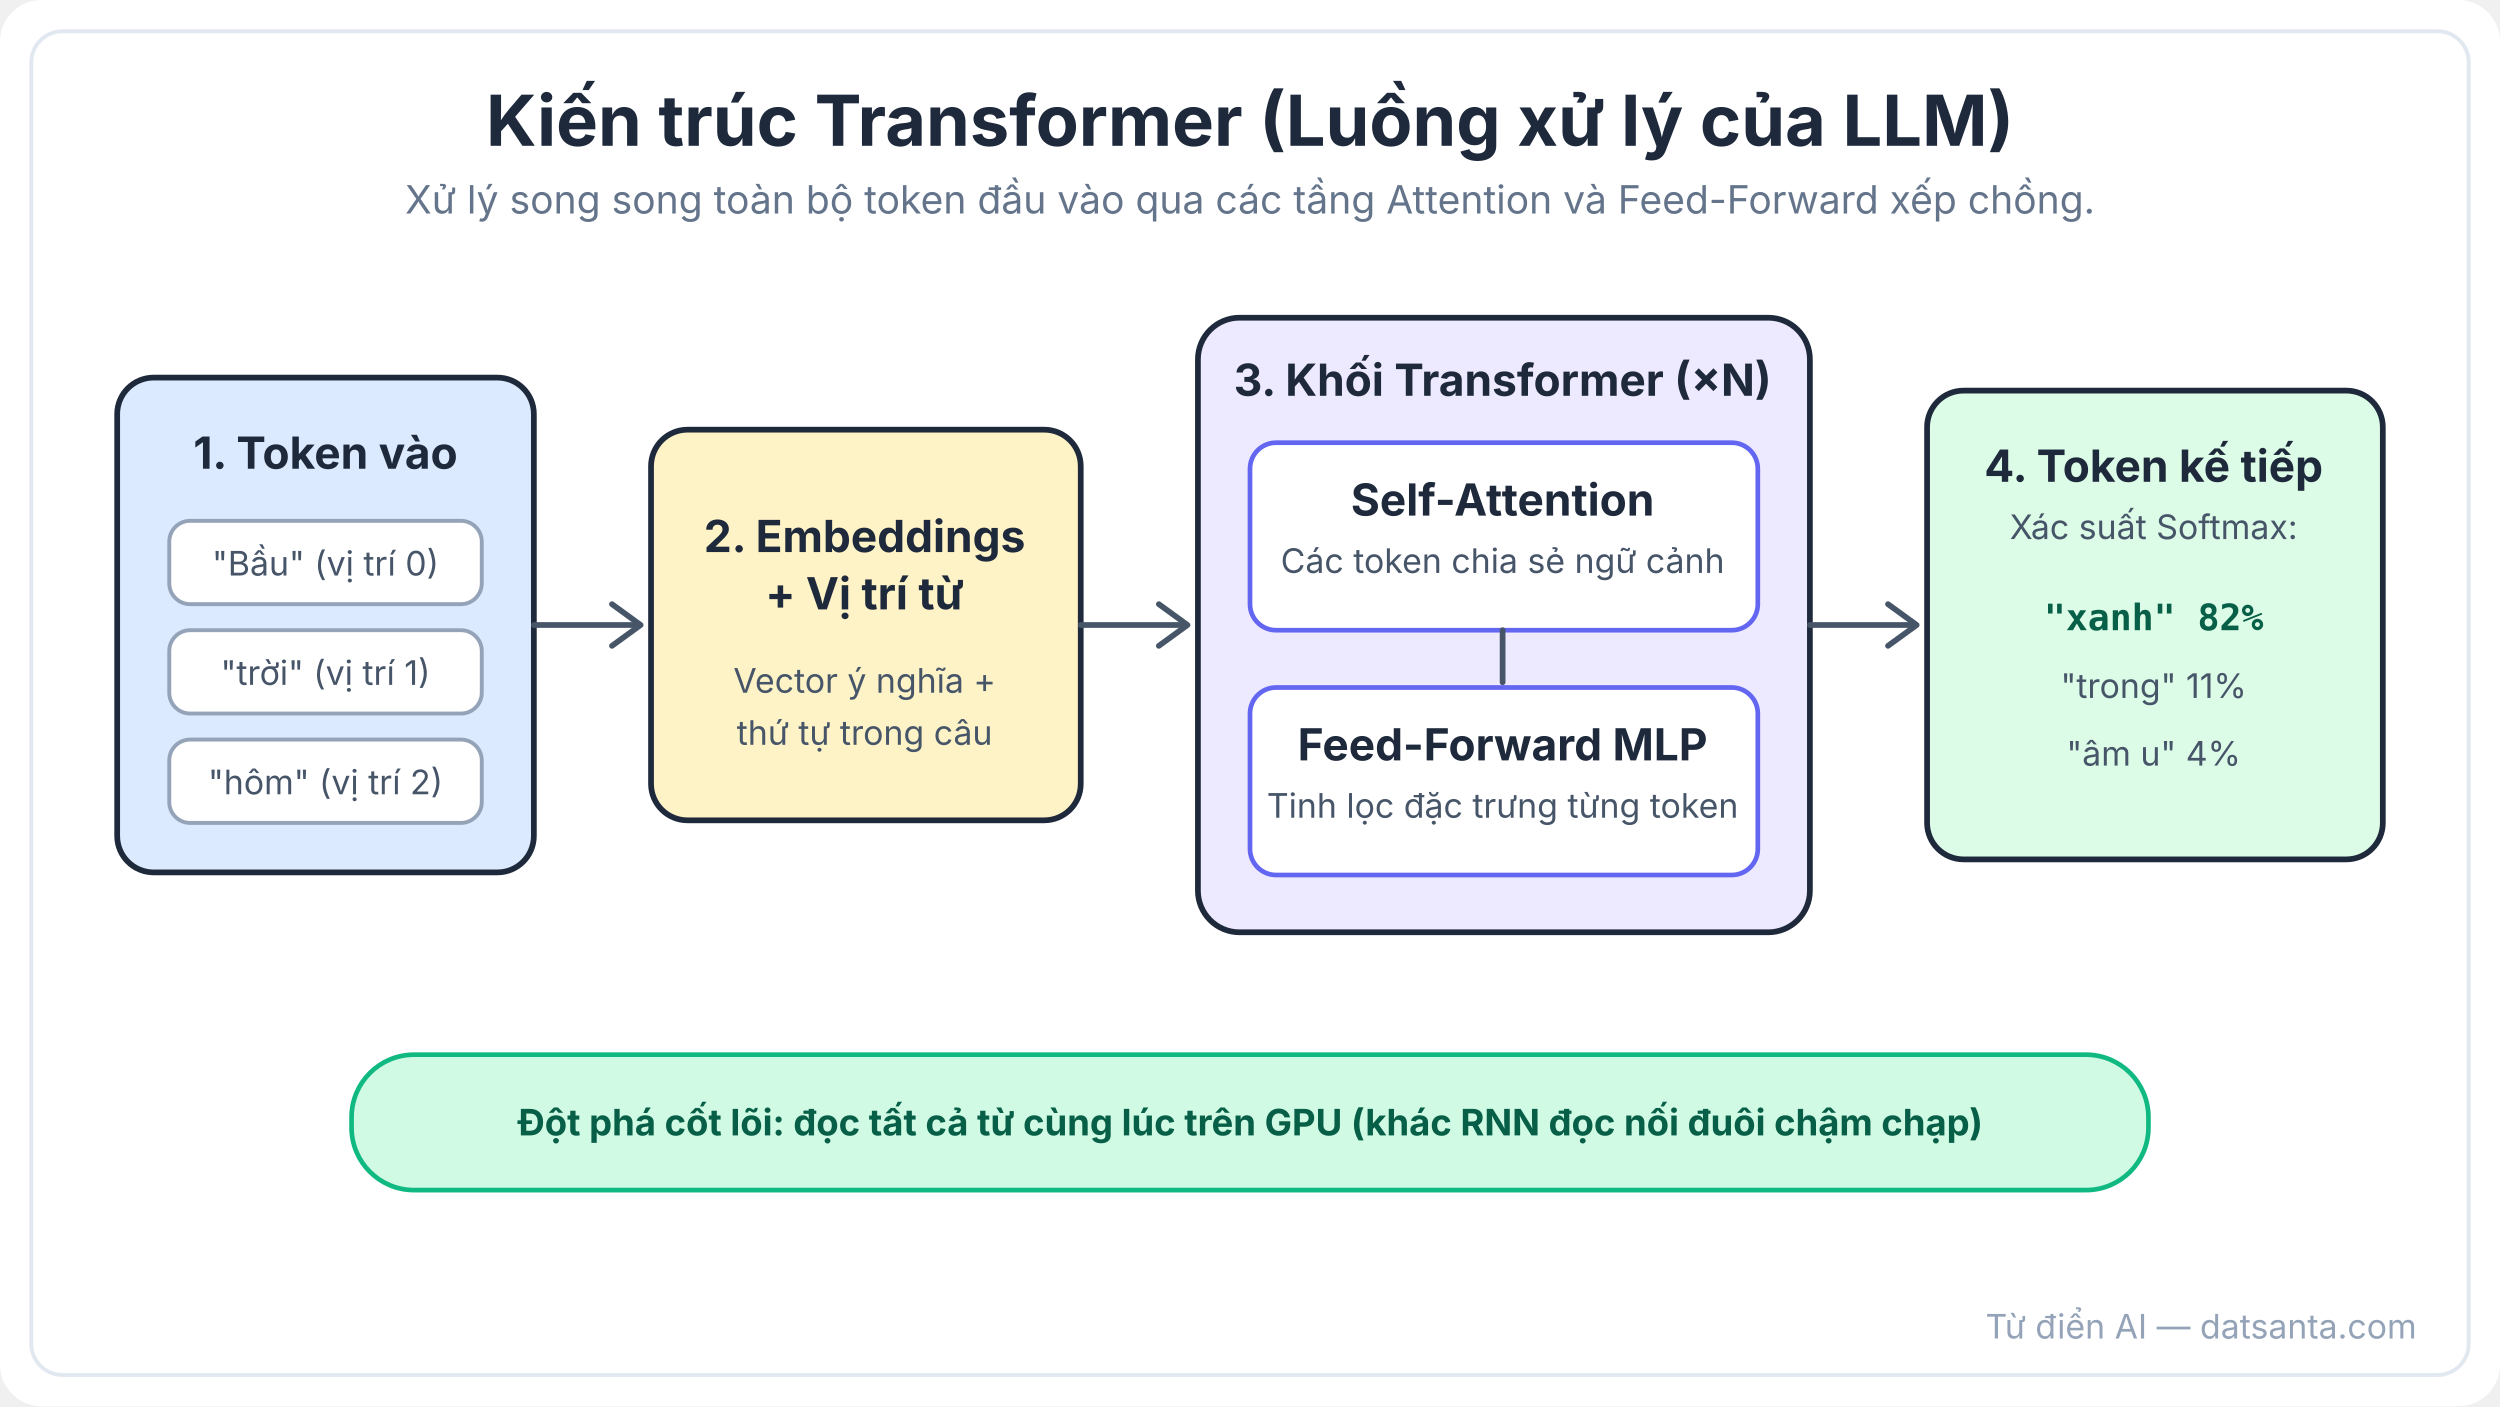
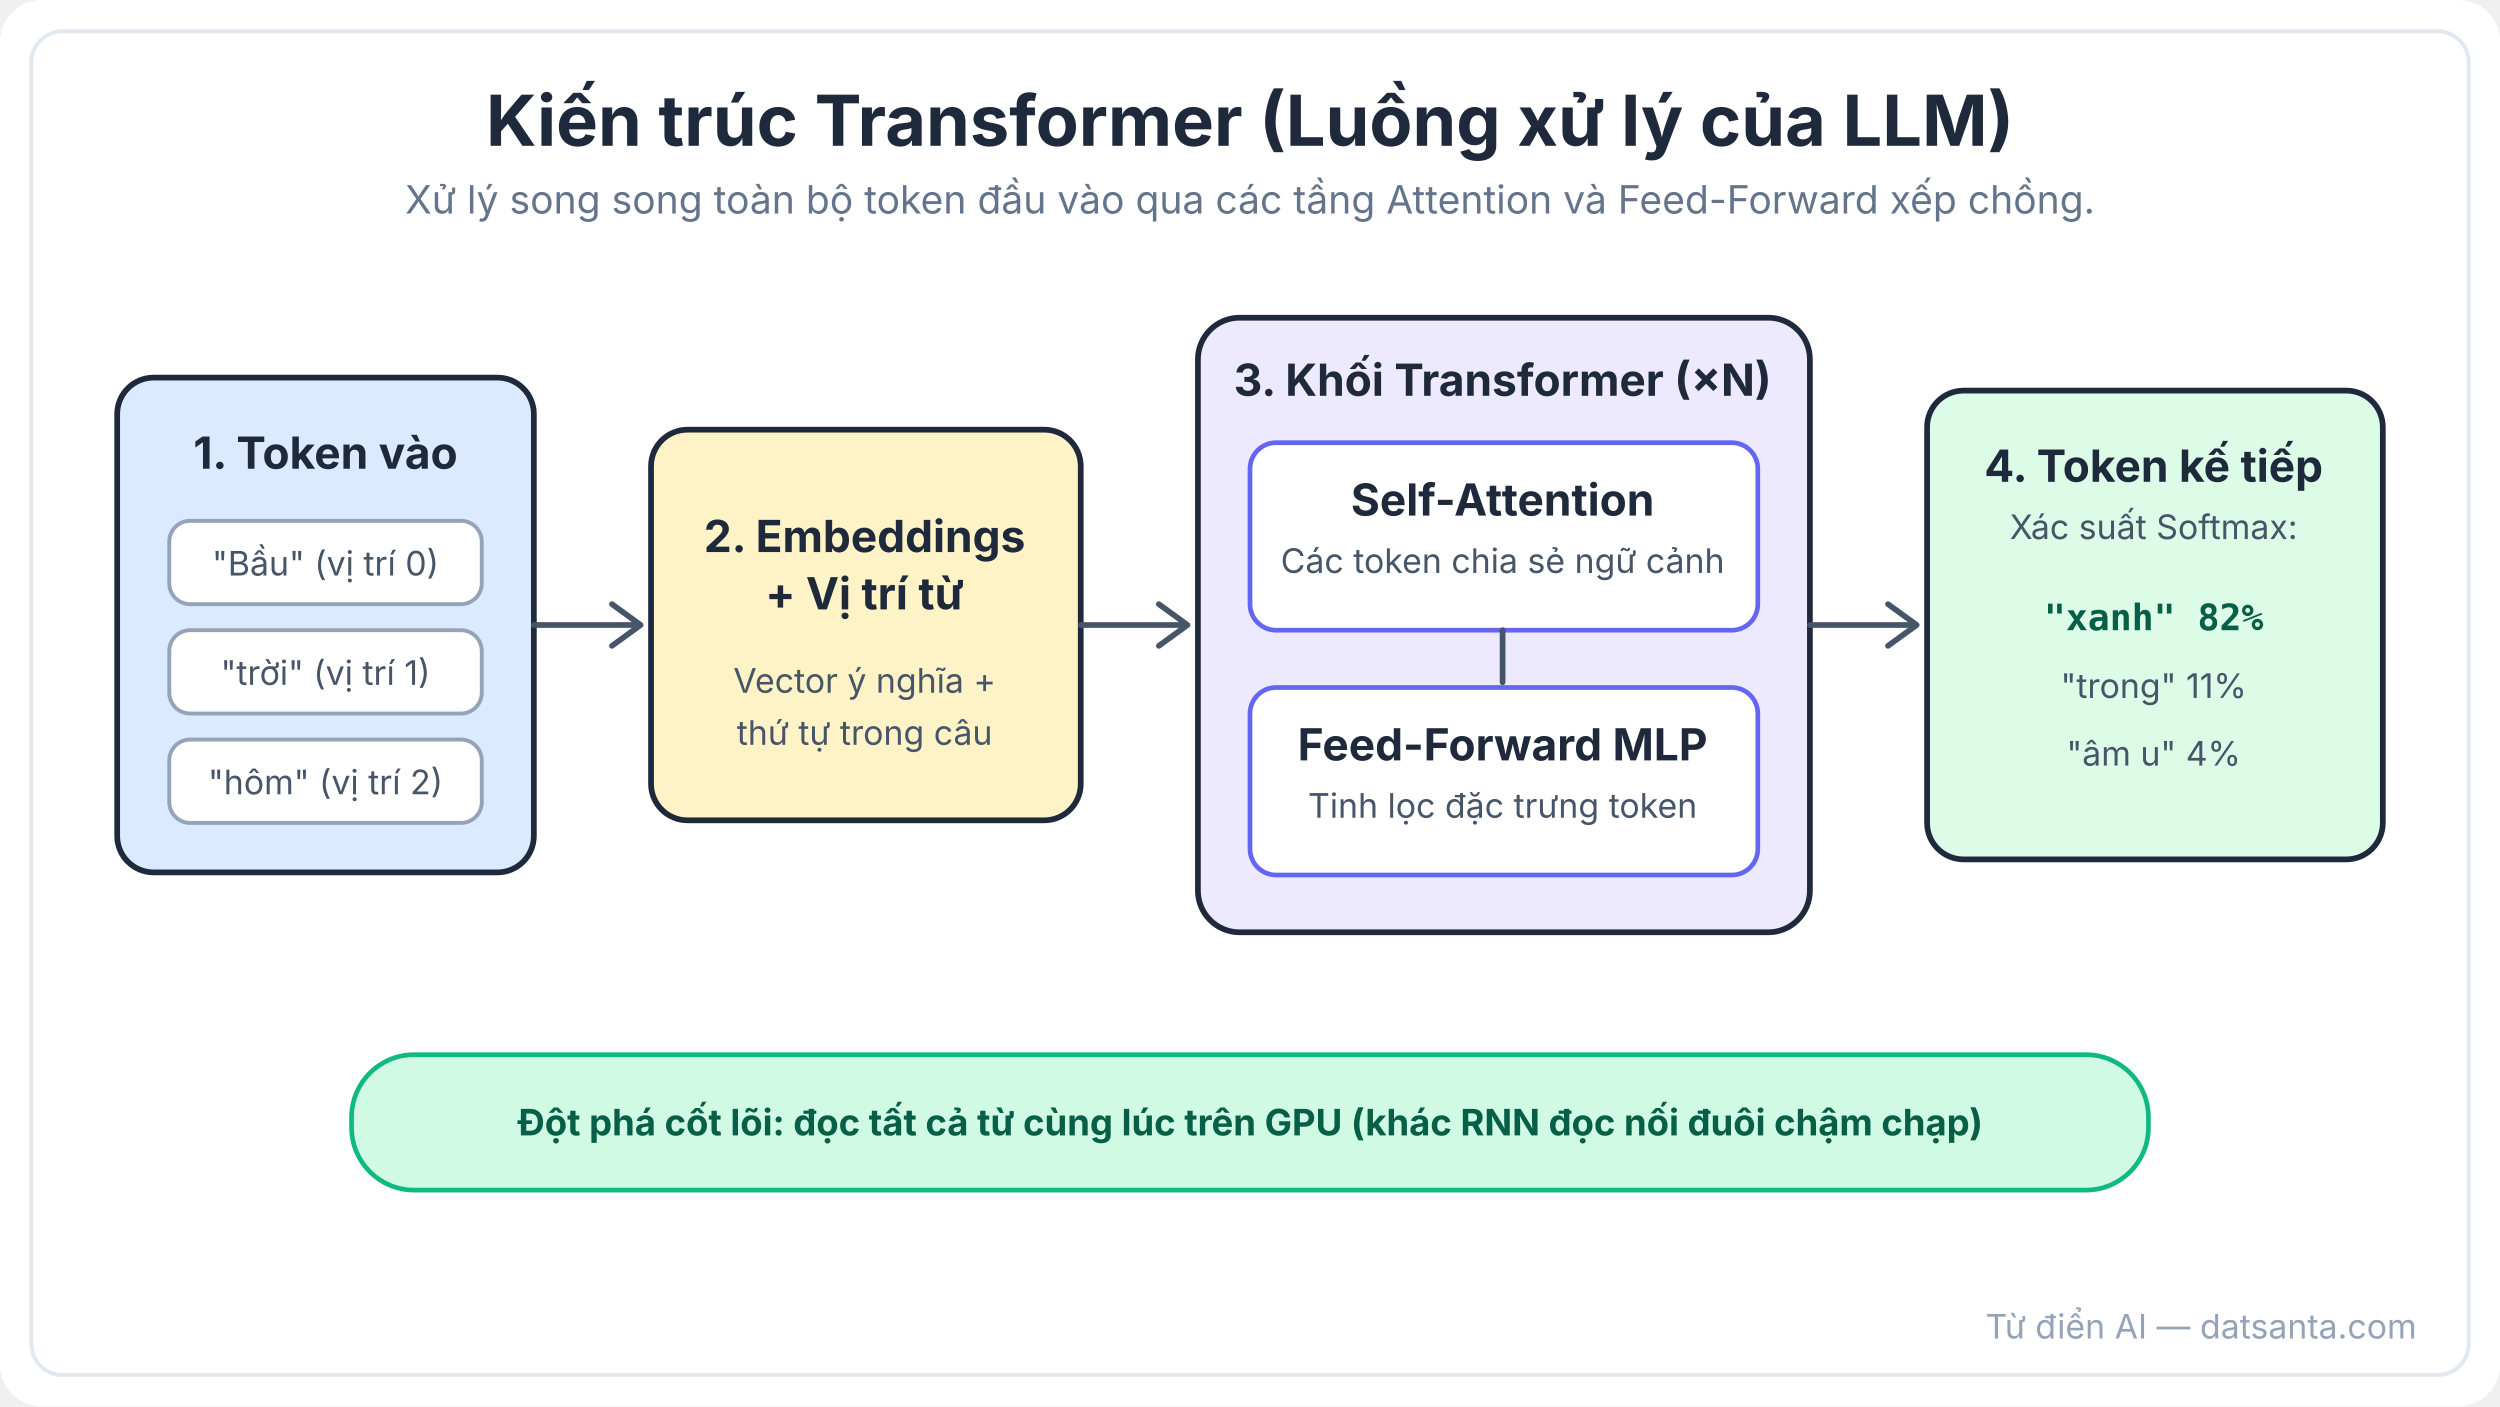
<svg xmlns="http://www.w3.org/2000/svg" viewBox="0 0 960 540" width="960" height="540" role="img" aria-label="Kiến trúc Transformer">
  <defs>
    <style>
      .bg { fill: #ffffff; }
      .title { font-family: "Virgil", "Segoe Print", system-ui, -apple-system, sans-serif; font-size: 27px; font-weight: 700; fill: #1e293b; }
      .subtitle { font-family: system-ui, -apple-system, sans-serif; font-size: 15px; fill: #64748b; }
      .box-title { font-family: system-ui, -apple-system, sans-serif; font-size: 17px; font-weight: 700; fill: #1e293b; }
      .box-sub { font-family: system-ui, -apple-system, sans-serif; font-size: 13px; fill: #475569; }
      .mono { font-family: ui-monospace, SFMono-Regular, Menlo, monospace; font-size: 14px; font-weight: 700; fill: #065f46; }
      .badge { font-family: system-ui, -apple-system, sans-serif; font-size: 14px; font-weight: 700; fill: #065f46; }
      .footer { font-family: system-ui, -apple-system, sans-serif; font-size: 13px; fill: #94a3b8; }
      .stroke-main { stroke: #1e293b; stroke-width: 2.2; stroke-linecap: round; stroke-linejoin: round; }
      .arrow { stroke: #475569; stroke-width: 2.2; fill: none; stroke-linecap: round; stroke-linejoin: round; }
    </style>
  </defs>
  <rect class="bg" x="0" y="0" width="960" height="540" rx="16" />
  <rect x="12" y="12" width="936" height="516" rx="12" fill="none" stroke="#e2e8f0" stroke-width="1.5" />
  <text class="title" x="480" y="56" text-anchor="middle">Kiến trúc Transformer (Luồng xử lý của LLM)</text>
  <text class="subtitle" x="480" y="82" text-anchor="middle">Xử lý song song toàn bộ token đầu vào qua các tầng Attention và Feed-Forward xếp chồng.</text>
  <rect x="45" y="145" width="160" height="190" rx="14" fill="#dbeafe" class="stroke-main" />
  <text class="box-title" x="125" y="180" text-anchor="middle">1. Token vào</text>
  <rect x="65" y="200" width="120" height="32" rx="8" fill="#ffffff" stroke="#94a3b8" stroke-width="1.5" />
  <text class="box-sub" x="125" y="221" text-anchor="middle">"Bầu" (vị trí 0)</text>
  <rect x="65" y="242" width="120" height="32" rx="8" fill="#ffffff" stroke="#94a3b8" stroke-width="1.5" />
  <text class="box-sub" x="125" y="263" text-anchor="middle">"trời" (vị trí 1)</text>
  <rect x="65" y="284" width="120" height="32" rx="8" fill="#ffffff" stroke="#94a3b8" stroke-width="1.5" />
  <text class="box-sub" x="125" y="305" text-anchor="middle">"hôm" (vị trí 2)</text>
  <line class="arrow" x1="205" y1="240" x2="245" y2="240" />
  <polyline class="arrow" points="235,232 246,240 235,248" />
  <rect x="250" y="165" width="165" height="150" rx="14" fill="#fef3c7" class="stroke-main" />
  <text class="box-title" x="332" y="212" text-anchor="middle">2. Embeddings</text>
  <text class="box-title" x="332" y="234" text-anchor="middle">+ Vị trí từ</text>
  <text class="box-sub" x="332" y="266" text-anchor="middle">Vector ý nghĩa +</text>
  <text class="box-sub" x="332" y="286" text-anchor="middle">thứ tự trong câu</text>
  <line class="arrow" x1="415" y1="240" x2="455" y2="240" />
  <polyline class="arrow" points="445,232 456,240 445,248" />
  <rect x="460" y="122" width="235" height="236" rx="16" fill="#ede9fe" class="stroke-main" />
  <text class="box-title" x="577" y="152" text-anchor="middle">3. Khối Transformer (×N)</text>
  <rect x="480" y="170" width="195" height="72" rx="10" fill="#ffffff" stroke="#6366f1" stroke-width="1.8" />
  <text class="box-title" x="577" y="198" text-anchor="middle">Self-Attention</text>
  <text class="box-sub" x="577" y="220" text-anchor="middle">Các token chia sẻ ngữ cảnh</text>
  <line class="arrow" x1="577" y1="242" x2="577" y2="262" />
  <rect x="480" y="264" width="195" height="72" rx="10" fill="#ffffff" stroke="#6366f1" stroke-width="1.8" />
  <text class="box-title" x="577" y="292" text-anchor="middle">Feed-Forward MLP</text>
-   <text class="box-sub" x="577" y="314" text-anchor="middle">Tinh lọc đặc trưng từng token</text>
+   <text class="box-sub" x="577" y="314" text-anchor="middle">Tinh lọc đặc trưng token</text>
  <line class="arrow" x1="695" y1="240" x2="735" y2="240" />
  <polyline class="arrow" points="725,232 736,240 725,248" />
  <rect x="740" y="150" width="175" height="180" rx="14" fill="#dcfce7" class="stroke-main" />
  <text class="box-title" x="827" y="185" text-anchor="middle">4. Token kế tiếp</text>
  <text class="box-sub" x="827" y="207" text-anchor="middle">Xác suất Softmax:</text>
  <text class="mono" x="827" y="242" text-anchor="middle">"xanh"   82%</text>
  <text class="box-sub" x="827" y="268" text-anchor="middle">"trong"  11%</text>
  <text class="box-sub" x="827" y="294" text-anchor="middle">"âm u"    4%</text>
  <rect x="135" y="405" width="690" height="52" rx="24" fill="#d1fae5" stroke="#10b981" stroke-width="1.8" />
  <text class="badge" x="480" y="436" text-anchor="middle">Đột phá cốt lõi: đọc tất cả từ cùng lúc trên GPU (khác RNN đọc nối đuôi chậm chạp)</text>
  <text class="footer" x="928" y="514" text-anchor="end">Từ điển AI — datsanta.com</text>
</svg>
